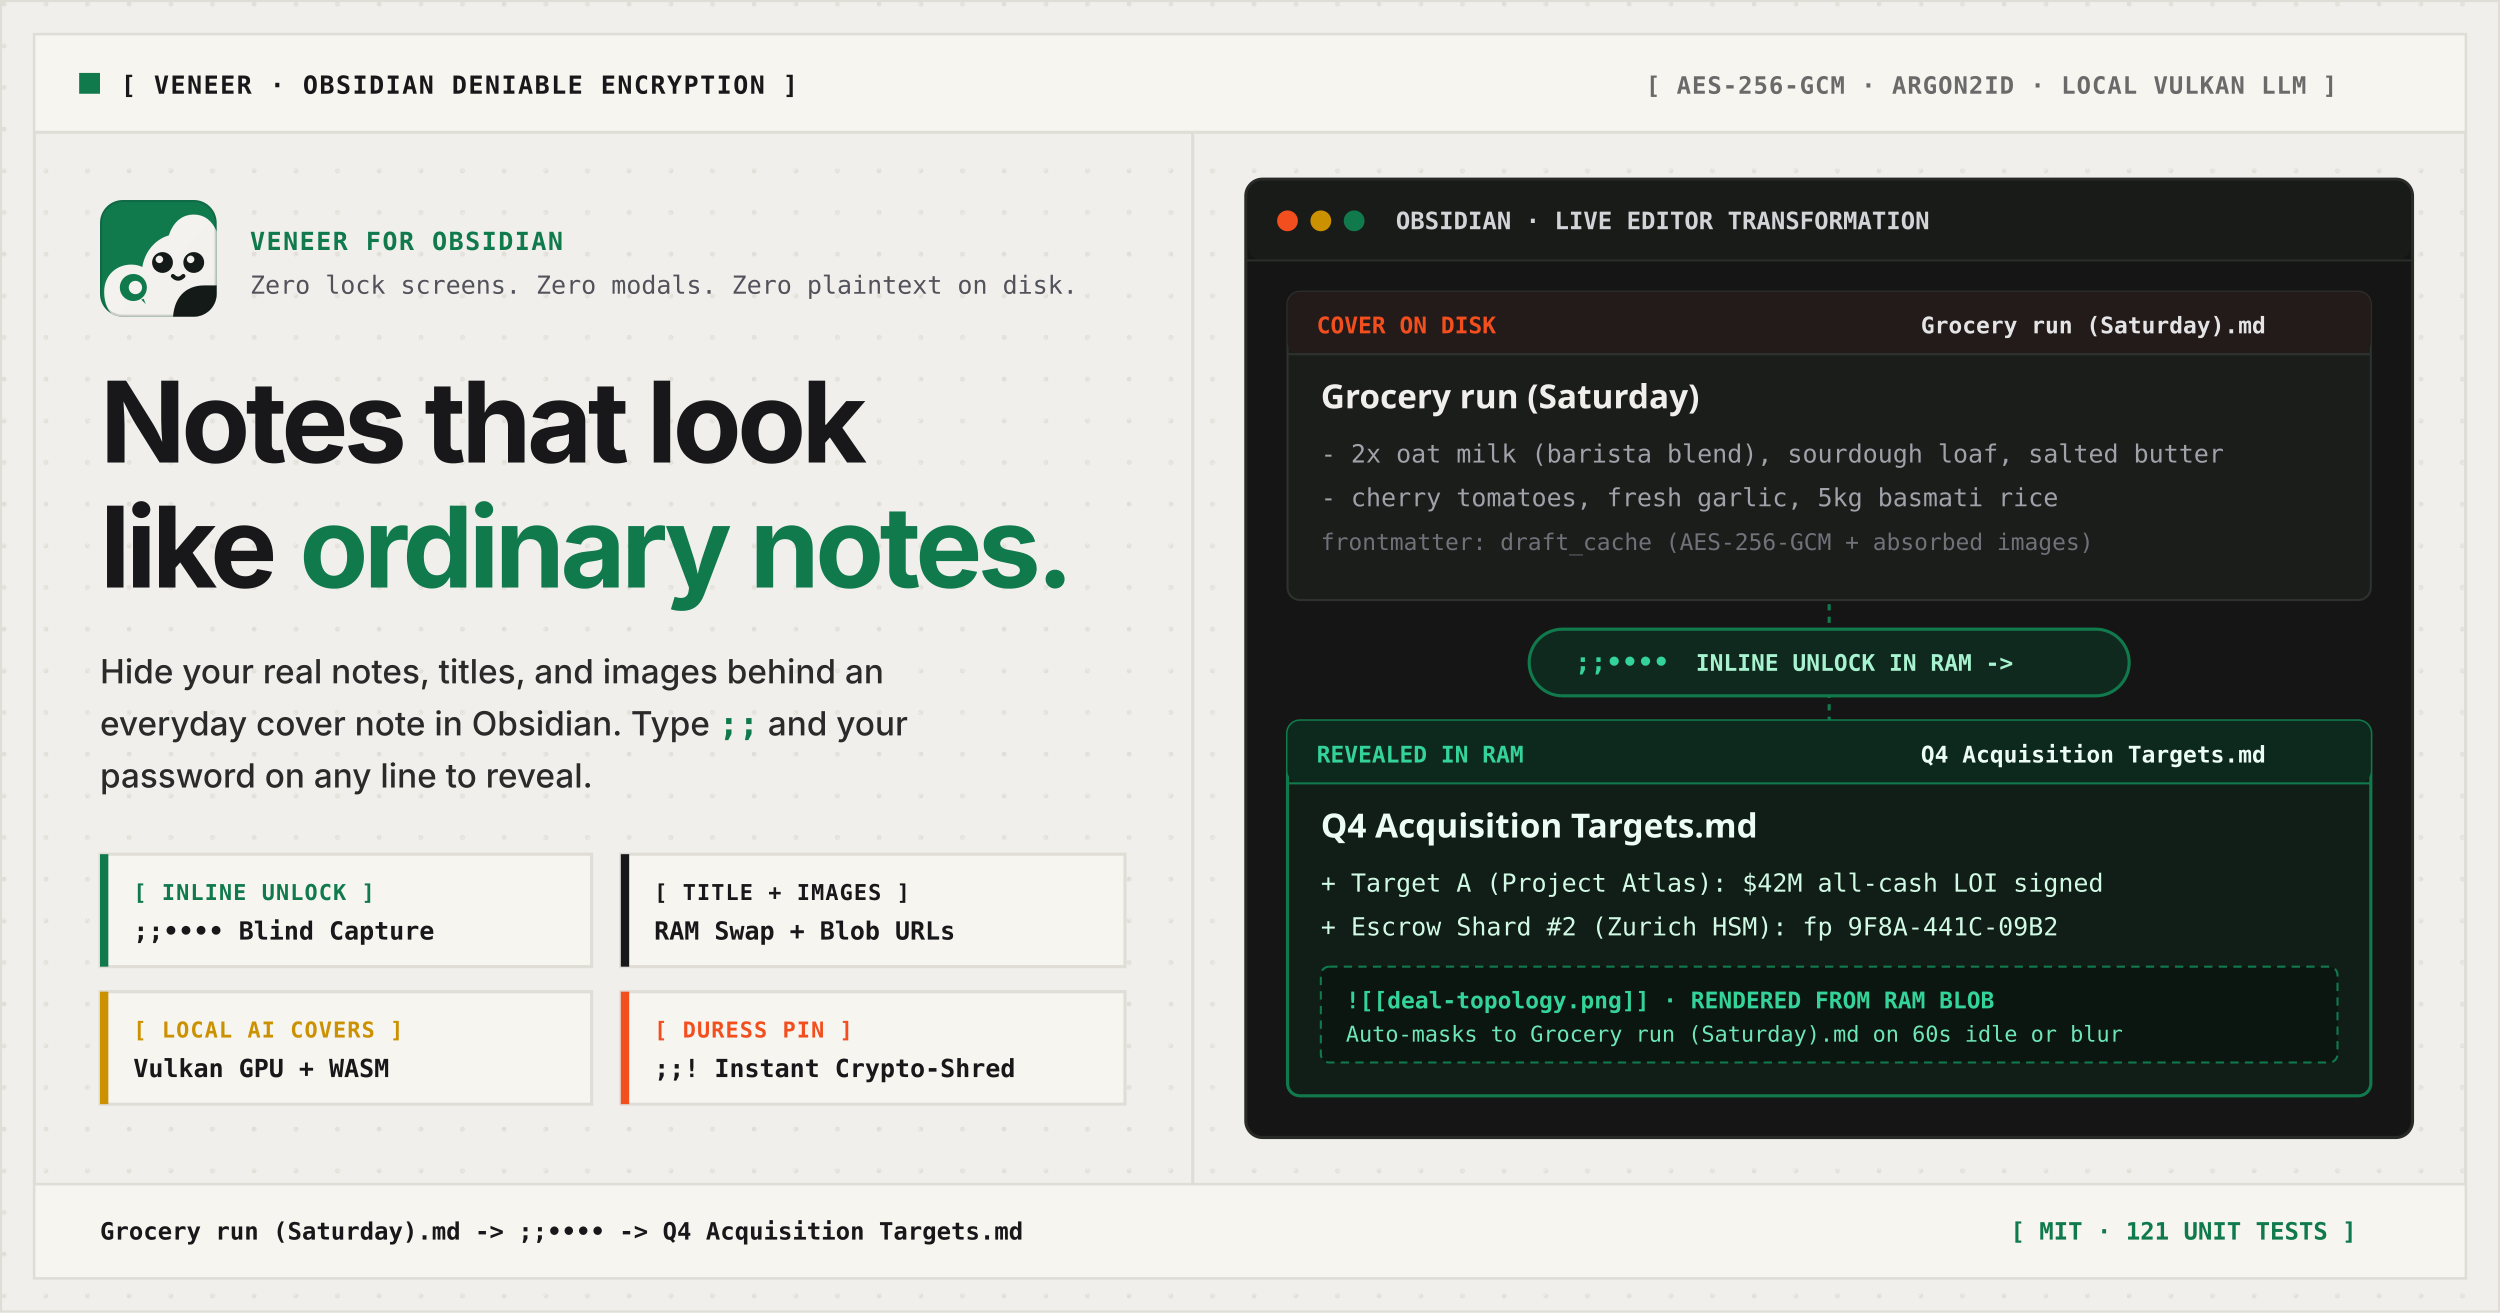
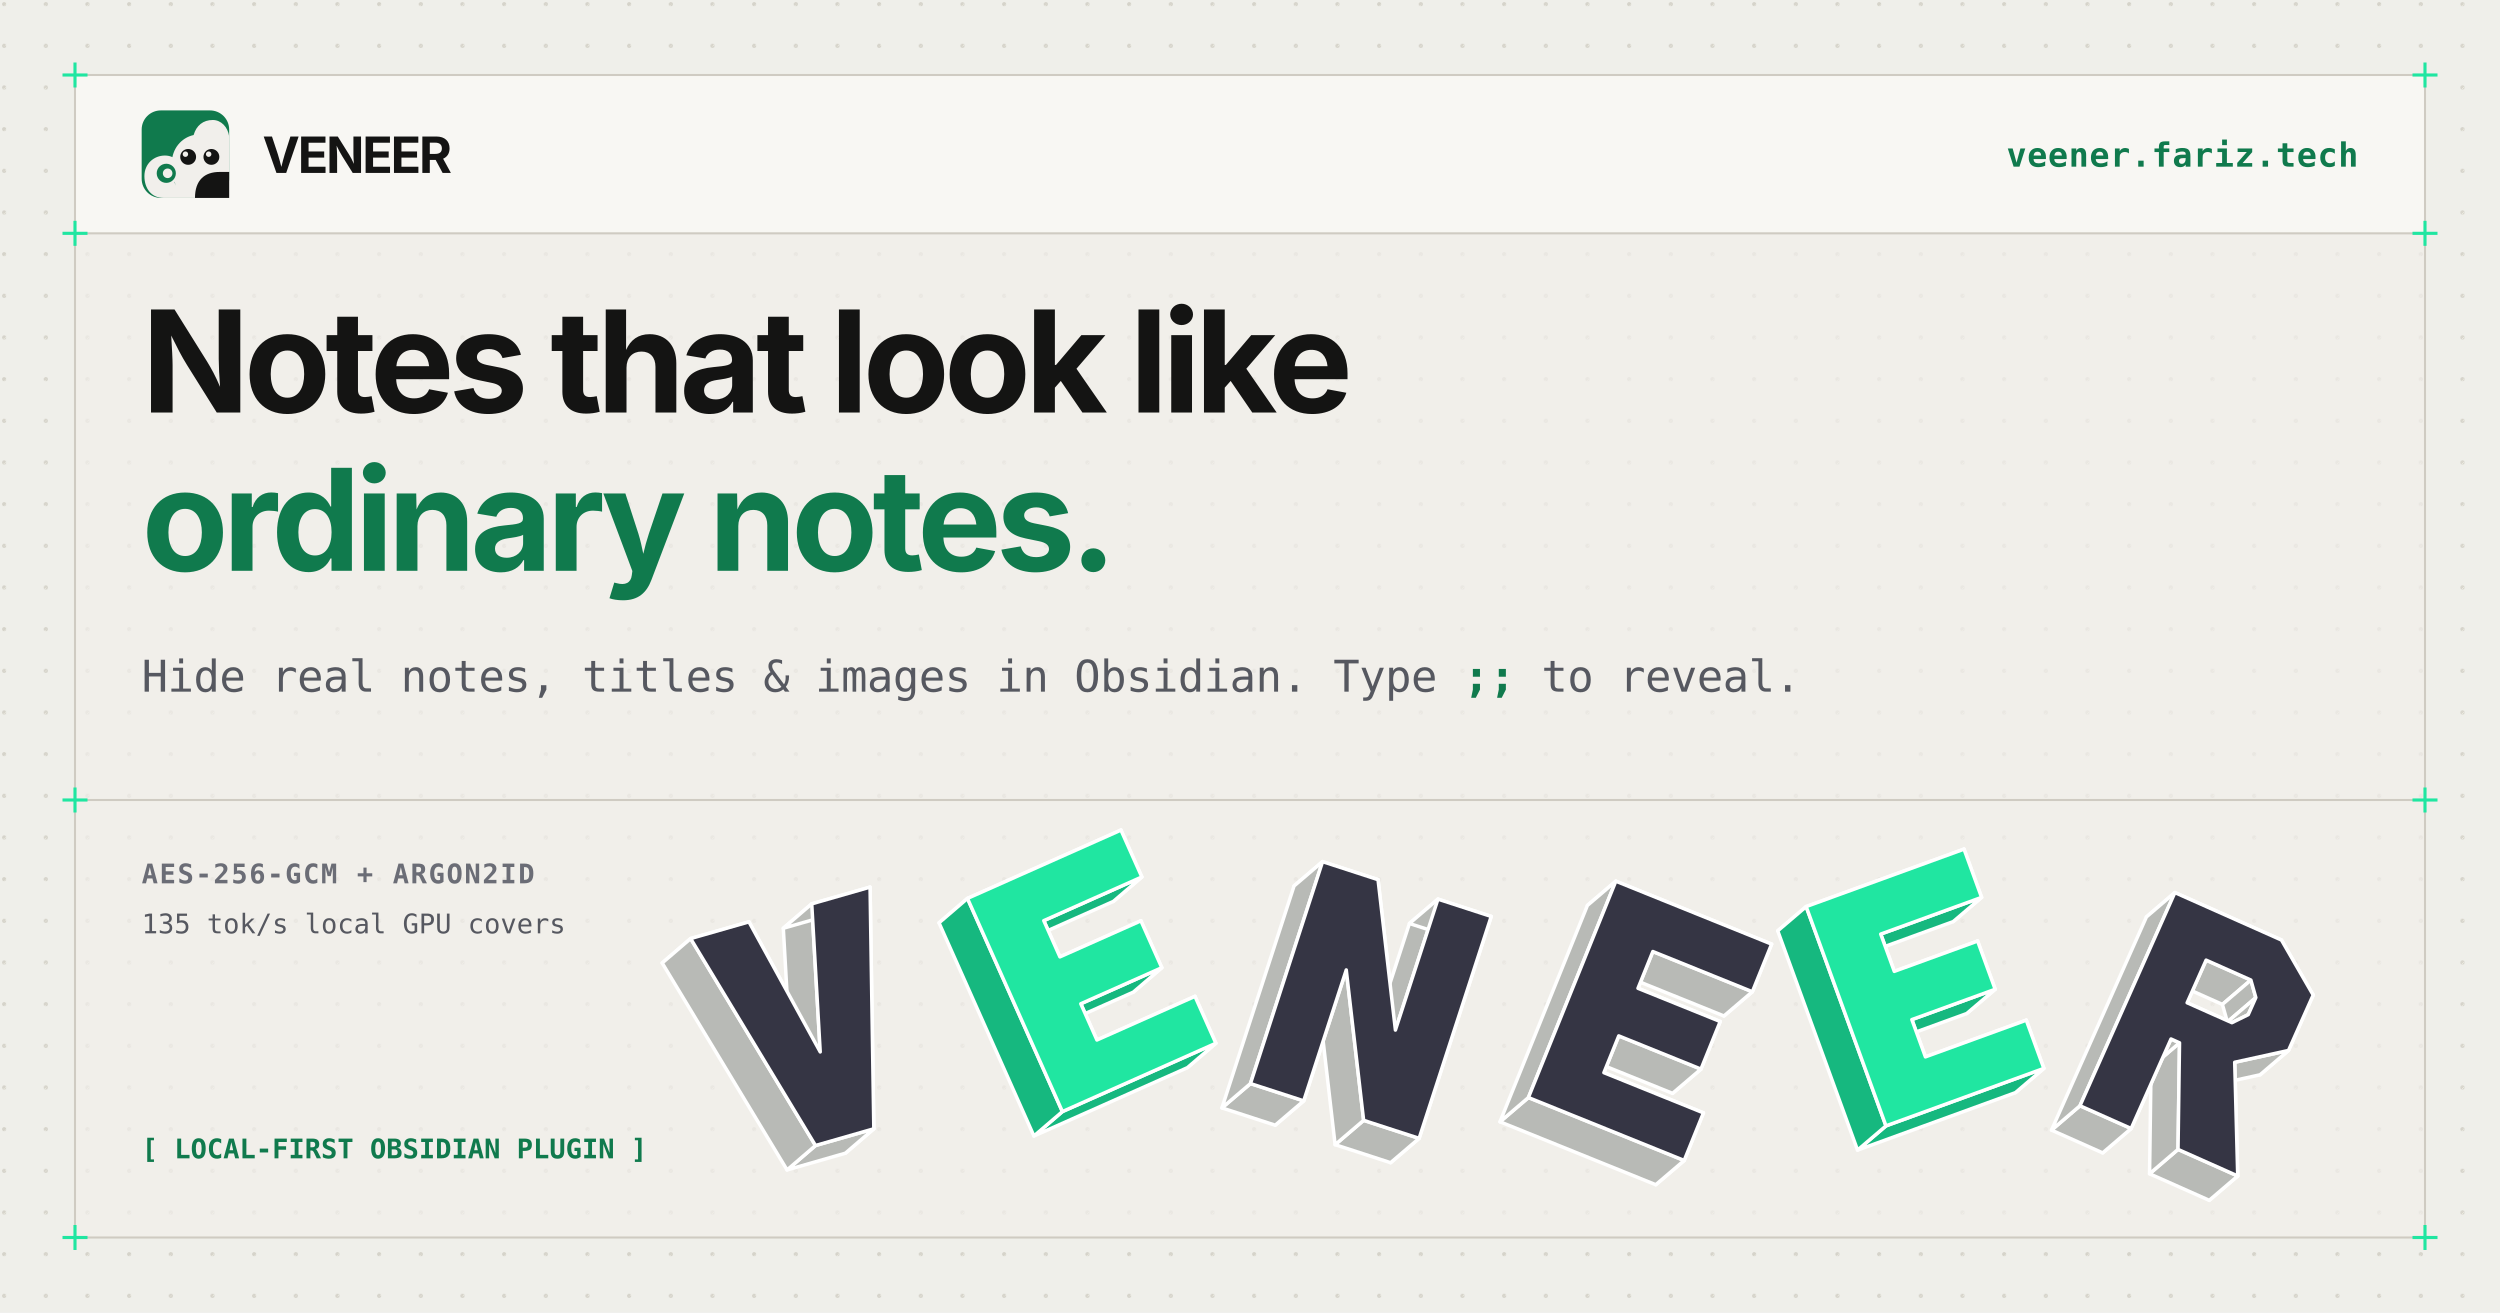
<svg xmlns="http://www.w3.org/2000/svg" viewBox="0 0 1200 630" width="1200" height="630" fill="none">
  <defs>
-     <pattern id="greptile-dots" width="20" height="20" patternUnits="userSpaceOnUse">
-       <circle cx="2" cy="2" r="1.15" fill="#DFDDD6" />
+     <pattern id="swiss-dots" width="20" height="20" patternUnits="userSpaceOnUse">
+       <circle cx="2" cy="2" r="1" fill="#D5D3CA" />
    </pattern>
-     <linearGradient id="chameleon-cream" x1="0" y1="0" x2="64" y2="64" gradientUnits="userSpaceOnUse">
-       <stop offset="0%" stop-color="#F6F4F0" />
-       <stop offset="100%" stop-color="#F1EFEB" />
-     </linearGradient>
-     <clipPath id="chameleon-badge-clip">
-       <rect x="0" y="0" width="56" height="56" rx="11" />
-     </clipPath>
+     <g id="reg-cross">
+       <line x1="-6" y1="0" x2="6" y2="0" stroke="#20E6A1" stroke-width="1.5" />
+       <line x1="0" y1="-6" x2="0" y2="6" stroke="#20E6A1" stroke-width="1.5" />
+     </g>
  </defs>
-   <rect width="1200" height="630" fill="#F1EFEB" />
-   <rect width="1200" height="630" fill="url(#greptile-dots)" />
-   <rect x="16.5" y="16.5" width="1167" height="597" fill="none" stroke="#DFDDD6" stroke-width="1.5" />
-   <rect x="0.5" y="0.5" width="1199" height="629" fill="none" stroke="#DFDDD6" stroke-width="1" />
-   <rect x="17" y="17" width="1166" height="46" fill="#F7F5F0" />
-   <line x1="16" y1="63.5" x2="1184" y2="63.5" stroke="#DFDDD6" stroke-width="1.5" />
-   <line x1="572.5" y1="63" x2="572.5" y2="568" stroke="#DFDDD6" stroke-width="1.5" />
-   <line x1="16" y1="568.5" x2="1184" y2="568.5" stroke="#DFDDD6" stroke-width="1.5" />
-   <rect x="38" y="35" width="10" height="10" fill="#107A4D" />
-   <text x="58" y="45" fill="#18181B" font-family="'Space Mono', 'JetBrains Mono', ui-monospace, SFMono-Regular, Menlo, Consolas, monospace" font-size="12" font-weight="700" letter-spacing="0.06em">[ VENEER · OBSIDIAN DENIABLE ENCRYPTION ]</text>
-   <text x="790" y="45" fill="#6A6A6A" font-family="'Space Mono', 'JetBrains Mono', ui-monospace, SFMono-Regular, Menlo, Consolas, monospace" font-size="11.5" font-weight="700" letter-spacing="0.04em">[ AES-256-GCM · ARGON2ID · LOCAL VULKAN LLM ]</text>
-   <g transform="translate(48, 96)">
-     <g transform="translate(0, 0)">
-       <g clip-path="url(#chameleon-badge-clip)">
-         <rect x="0" y="0" width="56" height="56" fill="#107A4D" />
-         <path d="M 58 58 L 14 58 C 6 58, 2 52, 2 44 C 2 36, 8 31, 15 31 C 21 31, 26 35, 26 41 C 26 45, 22 48, 18 48 C 14 48, 12 45, 12 42 C 12 39, 14 37, 17 37 C 19 37, 20 39, 20 41 C 20 43, 18 44, 16 44 L 22 50 C 20 46, 20 41, 20 36 C 20 26, 26 19, 33 17 C 35 11, 39 7, 45 7 C 51 7, 55 11, 57 18 L 58 22 Z" fill="url(#chameleon-cream)" />
-         <circle cx="16" cy="42" r="6.5" fill="#107A4D" />
-         <circle cx="17" cy="42" r="3.2" fill="url(#chameleon-cream)" />
-         <path d="M 35 58 C 35 47, 41 41, 50 41 L 58 41 L 58 58 Z" fill="#141A17" />
-         <circle cx="30" cy="30" r="5" fill="#141A17" />
-         <circle cx="28.5" cy="28.5" r="1.8" fill="#F1EFEB" />
-         <circle cx="45" cy="30" r="5" fill="#141A17" />
-         <circle cx="43.5" cy="28.5" r="1.8" fill="#F1EFEB" />
-         <path d="M 35 36.5 Q 37.5 39 40 36.5" stroke="#141A17" stroke-width="2" stroke-linecap="round" fill="none" />
+   <rect width="1200" height="630" fill="#EFEFEA" />
+   <rect width="1200" height="630" fill="url(#swiss-dots)" />
+   <rect x="36" y="36" width="1128" height="558" fill="#F1EFEB" fill-opacity="0.72" stroke="#CFCBC2" stroke-width="1" />
+   <rect x="36.5" y="36.5" width="1127" height="75.5" fill="#F8F7F3" />
+   <line x1="36" y1="112" x2="1164" y2="112" stroke="#CFCBC2" stroke-width="1" />
+   <line x1="36" y1="384" x2="1164" y2="384" stroke="#CFCBC2" stroke-width="1" />
+   <use href="#reg-cross" x="36" y="36" />
+   <use href="#reg-cross" x="1164" y="36" />
+   <use href="#reg-cross" x="36" y="594" />
+   <use href="#reg-cross" x="1164" y="594" />
+   <use href="#reg-cross" x="36" y="112" />
+   <use href="#reg-cross" x="1164" y="112" />
+   <use href="#reg-cross" x="36" y="384" />
+   <use href="#reg-cross" x="1164" y="384" />
+   <g transform="translate(68, 53)">
+     <svg width="42" height="42" viewBox="0 0 64 64" fill="none">
+       <rect width="64" height="64" rx="14" fill="#107A4D" />
+       <path d="M64 64H16C7 64 2 57 2 48C2 39 9 33 17 33C24 33 29 38 29 45C29 50 25 53 20 53C16 53 13 50 13 46C13 43 16 41 19 41L25 55C23 50 22 45 22 39C22 28 29 20 38 18C40 11 45 7 52 7C58 7 63 12 64 19V64Z" fill="#F1EFEB" />
+       <circle cx="18" cy="46" r="7" fill="#107A4D" />
+       <circle cx="19" cy="46" r="3.5" fill="#F1EFEB" />
+       <path d="M39 64C39 51 46 45 57 45H64V64H39Z" fill="#141413" />
+       <circle cx="34" cy="34" r="5.8" fill="#141413" />
+       <circle cx="32" cy="32" r="2" fill="#F1EFEB" />
+       <circle cx="51" cy="34" r="5.8" fill="#141413" />
+       <circle cx="49" cy="32" r="2" fill="#F1EFEB" />
+     </svg>
+     <text x="58" y="30" fill="#141413" font-family="'Geist', -apple-system, BlinkMacSystemFont, 'Segoe UI', sans-serif" font-size="24" font-weight="700" letter-spacing="-0.04em">VENEER</text>
+   </g>
+   <text x="1132" y="80" text-anchor="end" fill="#107A4D" font-family="'Geist Mono', ui-monospace, SFMono-Regular, Menlo, Consolas, monospace" font-size="16" font-weight="600" letter-spacing="0.02em">veener.fariz.tech</text>
+   <g transform="translate(68, 198)">
+     <text x="0" y="0" fill="#141413" font-family="'Geist', -apple-system, BlinkMacSystemFont, 'Segoe UI', sans-serif" font-size="68" font-weight="700" letter-spacing="-0.04em">Notes that look like</text>
+     <text x="0" y="76" fill="#107A4D" font-family="'Geist', -apple-system, BlinkMacSystemFont, 'Segoe UI', sans-serif" font-size="68" font-weight="700" letter-spacing="-0.04em">
+       <tspan fill="#107A4D">ordinary notes.</tspan>
+     </text>
+     <text x="0" y="134" fill="#565860" font-family="'Geist Mono', ui-monospace, SFMono-Regular, Menlo, Consolas, monospace" font-size="21" font-weight="500" letter-spacing="-0.01em">
+       Hide real notes, titles &amp; images in Obsidian. Type <tspan fill="#107A4D" font-weight="700">;;</tspan> to reveal.
+     </text>
+   </g>
+   <g stroke="#FFFFFF" stroke-width="1.5" stroke-linejoin="round">
+     <g transform="translate(390, 492) rotate(-16) scale(1.12)">
+       <g fill="#B8BAB6">
+         <polygon points="-40,-50 -14,-50 -28.6,-43.3 -54.6,-43.3" />
+         <polygon points="-14,-50 0,12 -14.6,18.7 -28.6,-43.3" />
+         <polygon points="0,12 14,-50 -0.6,-43.3 -14.6,18.7" />
+         <polygon points="14,-50 40,-50 25.4,-43.3 -0.6,-43.3" />
+         <polygon points="40,-50 13,50 -1.6,56.7 25.4,-43.3" />
+         <polygon points="13,50 -13,50 -27.6,56.7 -1.6,56.7" />
+         <polygon points="-13,50 -40,-50 -54.6,-43.3 -27.6,56.7" />
      </g>
-       <rect x="0.5" y="0.5" width="55" height="55" rx="10.5" stroke="#18181B" stroke-opacity="0.16" stroke-width="1" />
-       <text x="72" y="24" fill="#107A4D" font-family="'Space Mono', 'JetBrains Mono', ui-monospace, monospace" font-size="12" font-weight="700" letter-spacing="0.06em">VENEER FOR OBSIDIAN</text>
-       <text x="72" y="45" fill="#52525B" font-family="'Space Mono', 'JetBrains Mono', ui-monospace, monospace" font-size="12">Zero lock screens. Zero modals. Zero plaintext on disk.</text>
+       <path fill="#353544" d="M-40,-50 L-14,-50 L0,12 L14,-50 L40,-50 L13,50 L-13,50 Z" />
    </g>
-     <text x="0" y="126" fill="#18181B" font-family="'Space Grotesk', 'Syne', system-ui, -apple-system, 'Segoe UI', sans-serif" font-size="54" font-weight="700" letter-spacing="-0.04em">Notes that look</text>
-     <text x="0" y="186" fill="#18181B" font-family="'Space Grotesk', 'Syne', system-ui, -apple-system, 'Segoe UI', sans-serif" font-size="54" font-weight="700" letter-spacing="-0.04em">like <tspan fill="#107A4D">ordinary notes.</tspan>
-     </text>
-     <text x="0" y="232" fill="#2A2A2A" font-family="'Inter', system-ui, -apple-system, 'Segoe UI', sans-serif" font-size="16" font-weight="500">
-       <tspan x="0" dy="0">Hide your real notes, titles, and images behind an</tspan>
-       <tspan x="0" dy="25">everyday cover note in Obsidian. Type </tspan>
-       <tspan fill="#107A4D" font-family="'Space Mono', 'JetBrains Mono', ui-monospace, monospace" font-weight="700">;;</tspan>
-       <tspan> and your</tspan>
-       <tspan x="0" dy="25">password on any line to reveal.</tspan>
-     </text>
-     <g transform="translate(0, 314)">
-       <g transform="translate(0, 0)">
-         <rect width="236" height="54" fill="#F7F5F0" stroke="#DFDDD6" stroke-width="1.5" />
-         <rect x="0" y="0" width="4" height="54" fill="#107A4D" />
-         <text x="16" y="22" fill="#107A4D" font-family="'Space Mono', 'JetBrains Mono', ui-monospace, monospace" font-size="10.5" font-weight="700" letter-spacing="0.05em">[ INLINE UNLOCK ]</text>
-         <text x="16" y="41" fill="#18181B" font-family="'Space Mono', 'JetBrains Mono', ui-monospace, monospace" font-size="12" font-weight="700">;;•••• Blind Capture</text>
+     <g transform="translate(524, 466) rotate(-24) scale(1.12)">
+       <g fill="#16B87F">
+         <polygon points="-36,-50 36,-50 20.6,-45.4 -51.4,-45.4" />
+         <polygon points="36,-50 36,-28 20.6,-23.4 20.6,-45.4" />
+         <polygon points="36,-28 -10,-28 -25.4,-23.4 20.6,-23.4" />
+         <polygon points="-10,-28 -10,-11 -25.4,-6.4 -25.4,-23.4" />
+         <polygon points="-10,-11 28,-11 12.6,-6.4 -25.4,-6.4" />
+         <polygon points="28,-11 28,11 12.6,15.6 12.6,-6.4" />
+         <polygon points="28,11 -10,11 -25.4,15.6 12.6,15.6" />
+         <polygon points="-10,11 -10,28 -25.4,32.6 -25.4,15.6" />
+         <polygon points="-10,28 36,28 20.6,32.6 -25.4,32.6" />
+         <polygon points="36,28 36,50 20.6,54.6 20.6,32.6" />
+         <polygon points="36,50 -36,50 -51.4,54.6 20.6,54.6" />
+         <polygon points="-36,50 -36,-50 -51.4,-45.4 -51.4,54.6" />
      </g>
-       <g transform="translate(250, 0)">
-         <rect width="242" height="54" fill="#F7F5F0" stroke="#DFDDD6" stroke-width="1.5" />
-         <rect x="0" y="0" width="4" height="54" fill="#18181B" />
-         <text x="16" y="22" fill="#18181B" font-family="'Space Mono', 'JetBrains Mono', ui-monospace, monospace" font-size="10.5" font-weight="700" letter-spacing="0.05em">[ TITLE + IMAGES ]</text>
-         <text x="16" y="41" fill="#18181B" font-family="'Space Mono', 'JetBrains Mono', ui-monospace, monospace" font-size="12" font-weight="700">RAM Swap + Blob URLs</text>
+       <path fill="#20E6A1" d="M-36,-50 L36,-50 L36,-28 L-10,-28 L-10,-11 L28,-11 L28,11 L-10,11 L-10,28 L36,28 L36,50 L-36,50 Z" />
+     </g>
+     <g transform="translate(658, 480) rotate(18) scale(1.12)">
+       <g fill="#B8BAB6">
+         <polygon points="-38,-50 -13,-50 -21.4,-36.3 -46.4,-36.3" />
+         <polygon points="-13,-50 14,9 5.6,22.7 -21.4,-36.3" />
+         <polygon points="14,9 14,-50 5.6,-36.3 5.6,22.7" />
+         <polygon points="14,-50 38,-50 29.6,-36.3 5.6,-36.3" />
+         <polygon points="38,-50 38,50 29.6,63.7 29.6,-36.3" />
+         <polygon points="38,50 13,50 4.6,63.7 29.6,63.7" />
+         <polygon points="13,50 -14,-9 -22.4,4.7 4.6,63.7" />
+         <polygon points="-14,-9 -14,50 -22.4,63.7 -22.4,4.7" />
+         <polygon points="-14,50 -38,50 -46.4,63.7 -22.4,63.7" />
+         <polygon points="-38,50 -38,-50 -46.4,-36.3 -46.4,63.7" />
      </g>
-       <g transform="translate(0, 66)">
-         <rect width="236" height="54" fill="#F7F5F0" stroke="#DFDDD6" stroke-width="1.5" />
-         <rect x="0" y="0" width="4" height="54" fill="#CC9100" />
-         <text x="16" y="22" fill="#CC9100" font-family="'Space Mono', 'JetBrains Mono', ui-monospace, monospace" font-size="10.5" font-weight="700" letter-spacing="0.05em">[ LOCAL AI COVERS ]</text>
-         <text x="16" y="41" fill="#18181B" font-family="'Space Mono', 'JetBrains Mono', ui-monospace, monospace" font-size="12" font-weight="700">Vulkan GPU + WASM</text>
+       <path fill="#353544" d="M-38,-50 L-13,-50 L14,9 L14,-50 L38,-50 L38,50 L13,50 L-14,-9 L-14,50 L-38,50 Z" />
+     </g>
+     <g transform="translate(792, 490) rotate(22) scale(1.12)">
+       <g fill="#B8BAB6">
+         <polygon points="-36,-50 36,-50 28.6,-35.8 -43.4,-35.8" />
+         <polygon points="36,-50 36,-28 28.6,-13.8 28.6,-35.8" />
+         <polygon points="36,-28 -10,-28 -17.4,-13.8 28.6,-13.8" />
+         <polygon points="-10,-28 -10,-11 -17.4,3.2 -17.4,-13.8" />
+         <polygon points="-10,-11 28,-11 20.6,3.2 -17.4,3.2" />
+         <polygon points="28,-11 28,11 20.6,25.2 20.6,3.2" />
+         <polygon points="28,11 -10,11 -17.4,25.2 20.6,25.2" />
+         <polygon points="-10,11 -10,28 -17.4,42.2 -17.4,25.2" />
+         <polygon points="-10,28 36,28 28.6,42.2 -17.4,42.2" />
+         <polygon points="36,28 36,50 28.6,64.2 28.6,42.2" />
+         <polygon points="36,50 -36,50 -43.4,64.2 28.6,64.2" />
+         <polygon points="-36,50 -36,-50 -43.4,-35.8 -43.4,64.2" />
      </g>
-       <g transform="translate(250, 66)">
-         <rect width="242" height="54" fill="#F7F5F0" stroke="#DFDDD6" stroke-width="1.5" />
-         <rect x="0" y="0" width="4" height="54" fill="#F24E1E" />
-         <text x="16" y="22" fill="#F24E1E" font-family="'Space Mono', 'JetBrains Mono', ui-monospace, monospace" font-size="10.5" font-weight="700" letter-spacing="0.05em">[ DURESS PIN ]</text>
-         <text x="16" y="41" fill="#18181B" font-family="'Space Mono', 'JetBrains Mono', ui-monospace, monospace" font-size="12" font-weight="700">;;! Instant Crypto-Shred</text>
+       <path fill="#353544" d="M-36,-50 L36,-50 L36,-28 L-10,-28 L-10,-11 L28,-11 L28,11 L-10,11 L-10,28 L36,28 L36,50 L-36,50 Z" />
+     </g>
+     <g transform="translate(924, 474) rotate(-20) scale(1.12)">
+       <g fill="#16B87F">
+         <polygon points="-36,-50 36,-50 21.0,-44.4 -51.0,-44.4" />
+         <polygon points="36,-50 36,-28 21.0,-22.4 21.0,-44.4" />
+         <polygon points="36,-28 -10,-28 -25.0,-22.4 21.0,-22.4" />
+         <polygon points="-10,-28 -10,-11 -25.0,-5.4 -25.0,-22.4" />
+         <polygon points="-10,-11 28,-11 13.0,-5.4 -25.0,-5.4" />
+         <polygon points="28,-11 28,11 13.0,16.6 13.0,-5.4" />
+         <polygon points="28,11 -10,11 -25.0,16.6 13.0,16.6" />
+         <polygon points="-10,11 -10,28 -25.0,33.6 -25.0,16.6" />
+         <polygon points="-10,28 36,28 21.0,33.6 -25.0,33.6" />
+         <polygon points="36,28 36,50 21.0,55.6 21.0,33.6" />
+         <polygon points="36,50 -36,50 -51.0,55.6 21.0,55.6" />
+         <polygon points="-36,50 -36,-50 -51.0,-44.4 -51.0,55.6" />
      </g>
+       <path fill="#20E6A1" d="M-36,-50 L36,-50 L36,-28 L-10,-28 L-10,-11 L28,-11 L28,11 L-10,11 L-10,28 L36,28 L36,50 L-36,50 Z" />
+     </g>
+     <g transform="translate(1058, 496) rotate(24) scale(1.12)">
+       <g fill="#B8BAB6">
+         <polygon points="-36,-50 14,-50 7.1,-35.5 -42.9,-35.5" />
+         <polygon points="14,-50 36,-34 29.1,-19.5 7.1,-35.5" />
+         <polygon points="36,-34 36,-8 29.1,6.5 29.1,-19.5" />
+         <polygon points="36,-8 17,6 10.1,20.5 29.1,6.5" />
+         <polygon points="17,6 38,50 31.1,64.5 10.1,20.5" />
+         <polygon points="38,50 10,50 3.1,64.5 31.1,64.5" />
+         <polygon points="10,50 -8,8 -14.9,22.5 3.1,64.5" />
+         <polygon points="-8,8 -12,8 -18.9,22.5 -14.9,22.5" />
+         <polygon points="-12,8 -12,50 -18.9,64.5 -18.9,22.5" />
+         <polygon points="-12,50 -36,50 -42.9,64.5 -18.9,64.5" />
+         <polygon points="-36,50 -36,-50 -42.9,-35.5 -42.9,64.5" />
+         <polygon points="-12,-29 9,-29 2.1,-14.5 -18.9,-14.5" />
+         <polygon points="9,-29 14,-23 7.1,-8.5 2.1,-14.5" />
+         <polygon points="14,-23 14,-15 7.1,-0.5 7.1,-8.5" />
+         <polygon points="14,-15 9,-9 2.1,5.5 7.1,-0.5" />
+         <polygon points="9,-9 -12,-9 -18.9,5.5 2.1,5.5" />
+         <polygon points="-12,-9 -12,-29 -18.9,-14.5 -18.9,5.5" />
+       </g>
+       <path fill="#353544" fill-rule="evenodd" d="M-36,-50 L14,-50 L36,-34 L36,-8 L17,6 L38,50 L10,50 L-8,8 L-12,8 L-12,50 L-36,50 Z M-12,-29 L9,-29 L14,-23 L14,-15 L9,-9 L-12,-9 Z" />
    </g>
  </g>
-   <g transform="translate(598, 86)">
-     <rect width="560" height="460" rx="8" fill="#141514" stroke="#272A27" stroke-width="1.5" />
-     <rect x="1" y="1" width="558" height="38" rx="7" fill="#191B19" />
-     <line x1="0" y1="39" x2="560" y2="39" stroke="#2A2D2A" stroke-width="1" />
-     <circle cx="20" cy="20" r="5" fill="#F24E1E" />
-     <circle cx="36" cy="20" r="5" fill="#CC9100" />
-     <circle cx="52" cy="20" r="5" fill="#107A4D" />
-     <text x="72" y="24" fill="#D4D4D8" font-family="'Space Mono', 'JetBrains Mono', ui-monospace, monospace" font-size="11.5" font-weight="700">OBSIDIAN · LIVE EDITOR TRANSFORMATION</text>
-     <g transform="translate(20, 54)">
-       <rect width="520" height="148" rx="6" fill="#1B1D1B" stroke="#2E322E" stroke-width="1" />
-       <rect x="0" y="0" width="520" height="30" rx="6" fill="#231B1A" />
-       <line x1="0" y1="30" x2="520" y2="30" stroke="#2E322E" stroke-width="1" />
-       <text x="14" y="20" fill="#F24E1E" font-family="'Space Mono', 'JetBrains Mono', ui-monospace, monospace" font-size="11" font-weight="700">COVER ON DISK</text>
-       <text x="304" y="20" fill="#E4E4E7" font-family="'Space Mono', 'JetBrains Mono', ui-monospace, monospace" font-size="11" font-weight="700">Grocery run (Saturday).md</text>
-       <text x="16" y="56" fill="#F1EFEB" font-family="'Space Grotesk', system-ui, sans-serif" font-size="16" font-weight="700">Grocery run (Saturday)</text>
-       <text x="16" y="82" fill="#A1A1AA" font-family="'Space Mono', 'JetBrains Mono', ui-monospace, monospace" font-size="12">- 2x oat milk (barista blend), sourdough loaf, salted butter</text>
-       <text x="16" y="103" fill="#A1A1AA" font-family="'Space Mono', 'JetBrains Mono', ui-monospace, monospace" font-size="12">- cherry tomatoes, fresh garlic, 5kg basmati rice</text>
-       <text x="16" y="124" fill="#71717A" font-family="'Space Mono', 'JetBrains Mono', ui-monospace, monospace" font-size="11">frontmatter: draft_cache (AES-256-GCM + absorbed images)</text>
-     </g>
-     <g transform="translate(20, 214)">
-       <line x1="260" y1="-10" x2="260" y2="46" stroke="#107A4D" stroke-width="1.5" stroke-dasharray="3 3" />
-       <rect x="116" y="2" width="288" height="32" rx="16" fill="#0F291E" stroke="#107A4D" stroke-width="1.5" />
-       <text x="138" y="22" fill="#34D399" font-family="'Space Mono', 'JetBrains Mono', ui-monospace, monospace" font-size="12.5" font-weight="700">;;••••</text>
-       <text x="196" y="22" fill="#A7F3D0" font-family="'Space Mono', 'JetBrains Mono', ui-monospace, monospace" font-size="11" font-weight="700">INLINE UNLOCK IN RAM -&gt;</text>
-     </g>
-     <g transform="translate(20, 260)">
-       <rect width="520" height="180" rx="6" fill="#111D17" stroke="#107A4D" stroke-width="1.5" />
-       <rect x="0" y="0" width="520" height="30" rx="6" fill="#0D281C" />
-       <line x1="0" y1="30" x2="520" y2="30" stroke="#107A4D" stroke-width="1" />
-       <text x="14" y="20" fill="#34D399" font-family="'Space Mono', 'JetBrains Mono', ui-monospace, monospace" font-size="11" font-weight="700">REVEALED IN RAM</text>
-       <text x="304" y="20" fill="#ECFDF5" font-family="'Space Mono', 'JetBrains Mono', ui-monospace, monospace" font-size="11" font-weight="700">Q4 Acquisition Targets.md</text>
-       <text x="16" y="56" fill="#ECFDF5" font-family="'Space Grotesk', system-ui, sans-serif" font-size="16" font-weight="700">Q4 Acquisition Targets.md</text>
-       <text x="16" y="82" fill="#D1FAE5" font-family="'Space Mono', 'JetBrains Mono', ui-monospace, monospace" font-size="12">+ Target A (Project Atlas): $42M all-cash LOI signed</text>
-       <text x="16" y="103" fill="#D1FAE5" font-family="'Space Mono', 'JetBrains Mono', ui-monospace, monospace" font-size="12">+ Escrow Shard #2 (Zurich HSM): fp 9F8A-441C-09B2</text>
-       <rect x="16" y="118" width="488" height="46" rx="4" fill="#0B1611" stroke="#107A4D" stroke-dasharray="4 3" stroke-width="1" />
-       <text x="28" y="138" fill="#34D399" font-family="'Space Mono', 'JetBrains Mono', ui-monospace, monospace" font-size="11" font-weight="700">![[deal-topology.png]] · RENDERED FROM RAM BLOB</text>
-       <text x="28" y="154" fill="#6EE7B7" font-family="'Space Mono', 'JetBrains Mono', ui-monospace, monospace" font-size="10.5">Auto-masks to Grocery run (Saturday).md on 60s idle or blur</text>
-     </g>
-   </g>
-   <rect x="17" y="569" width="1166" height="44" fill="#F7F5F0" />
-   <text x="48" y="595" fill="#18181B" font-family="'Space Mono', 'JetBrains Mono', ui-monospace, monospace" font-size="11.5" font-weight="700">Grocery run (Saturday).md   -&gt;   ;;••••   -&gt;   Q4 Acquisition Targets.md</text>
-   <text x="965" y="595" fill="#107A4D" font-family="'Space Mono', 'JetBrains Mono', ui-monospace, monospace" font-size="11.5" font-weight="700">[ MIT · 121 UNIT TESTS ]</text>
+   <text x="68" y="424" fill="#6B6D76" font-family="'Geist Mono', ui-monospace, SFMono-Regular, Menlo, Consolas, monospace" font-size="13" font-weight="600" letter-spacing="0.06em">AES-256-GCM + ARGON2ID</text>
+   <text x="68" y="448" fill="#565860" font-family="'Geist Mono', ui-monospace, SFMono-Regular, Menlo, Consolas, monospace" font-size="13">135 tok/s local GPU covers</text>
+   <text x="68" y="556" fill="#107A4D" font-family="'Geist Mono', ui-monospace, SFMono-Regular, Menlo, Consolas, monospace" font-size="13" font-weight="600">[ LOCAL-FIRST OBSIDIAN PLUGIN ]</text>
</svg>
